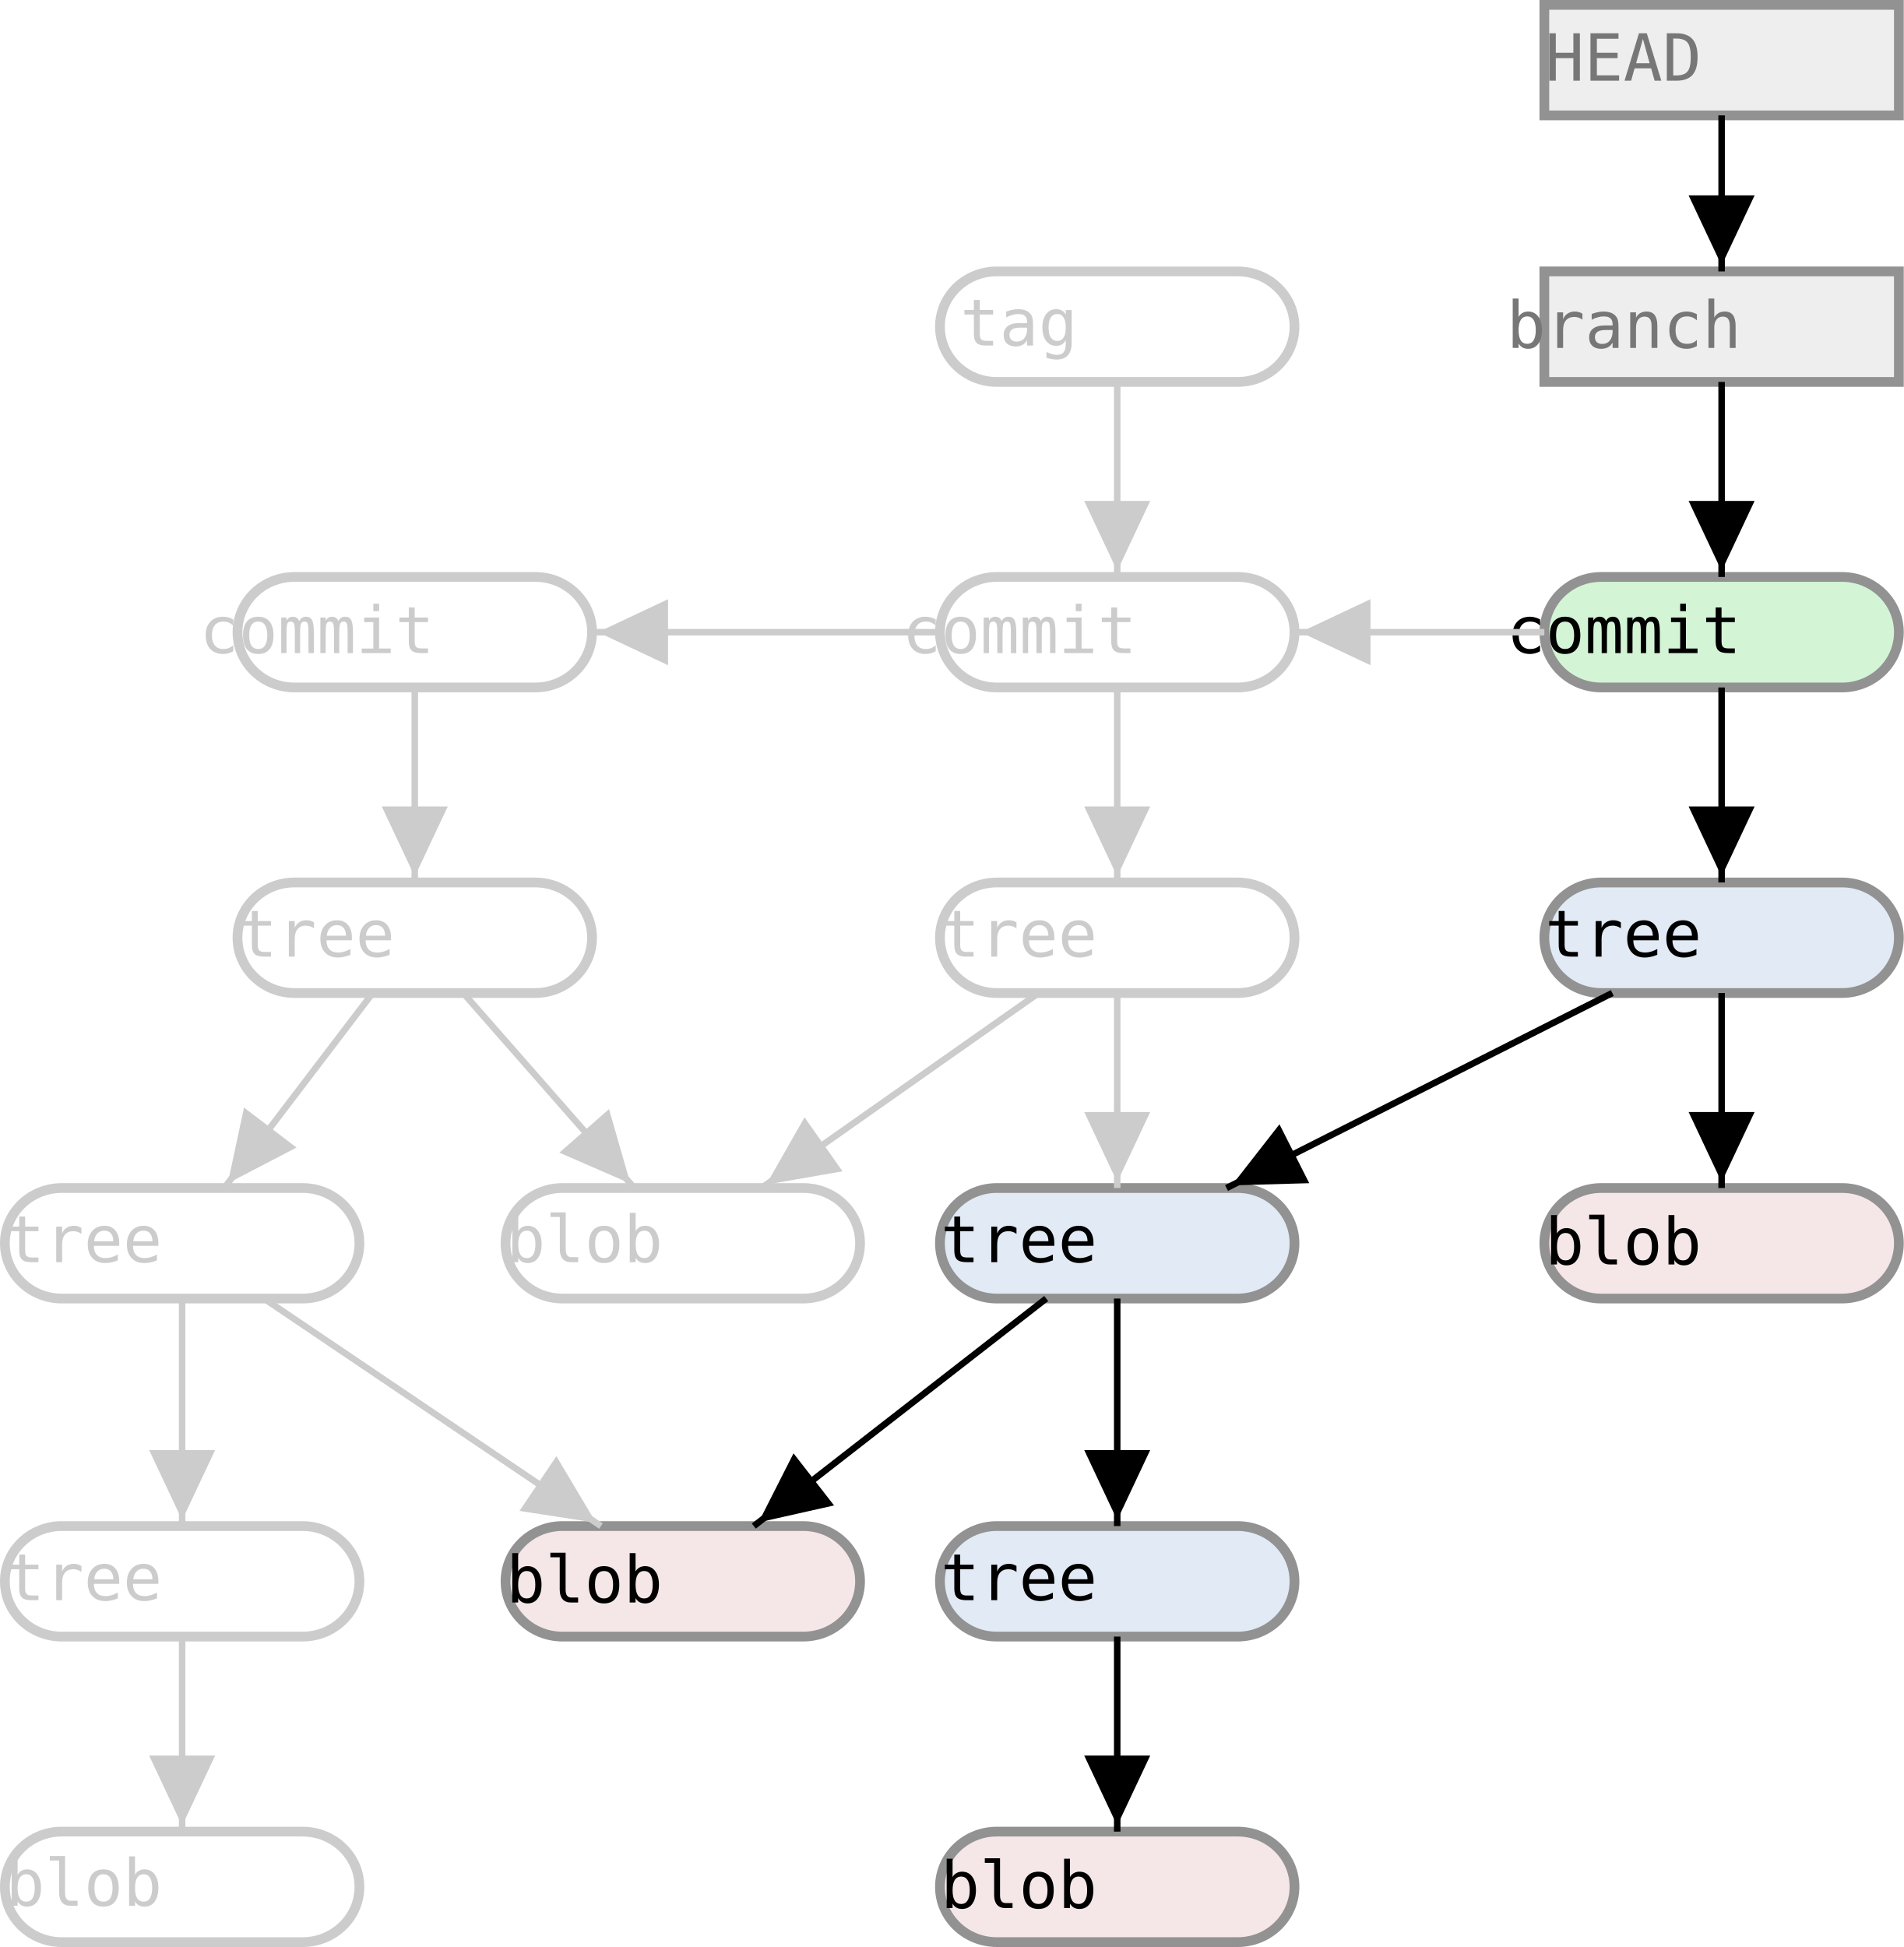
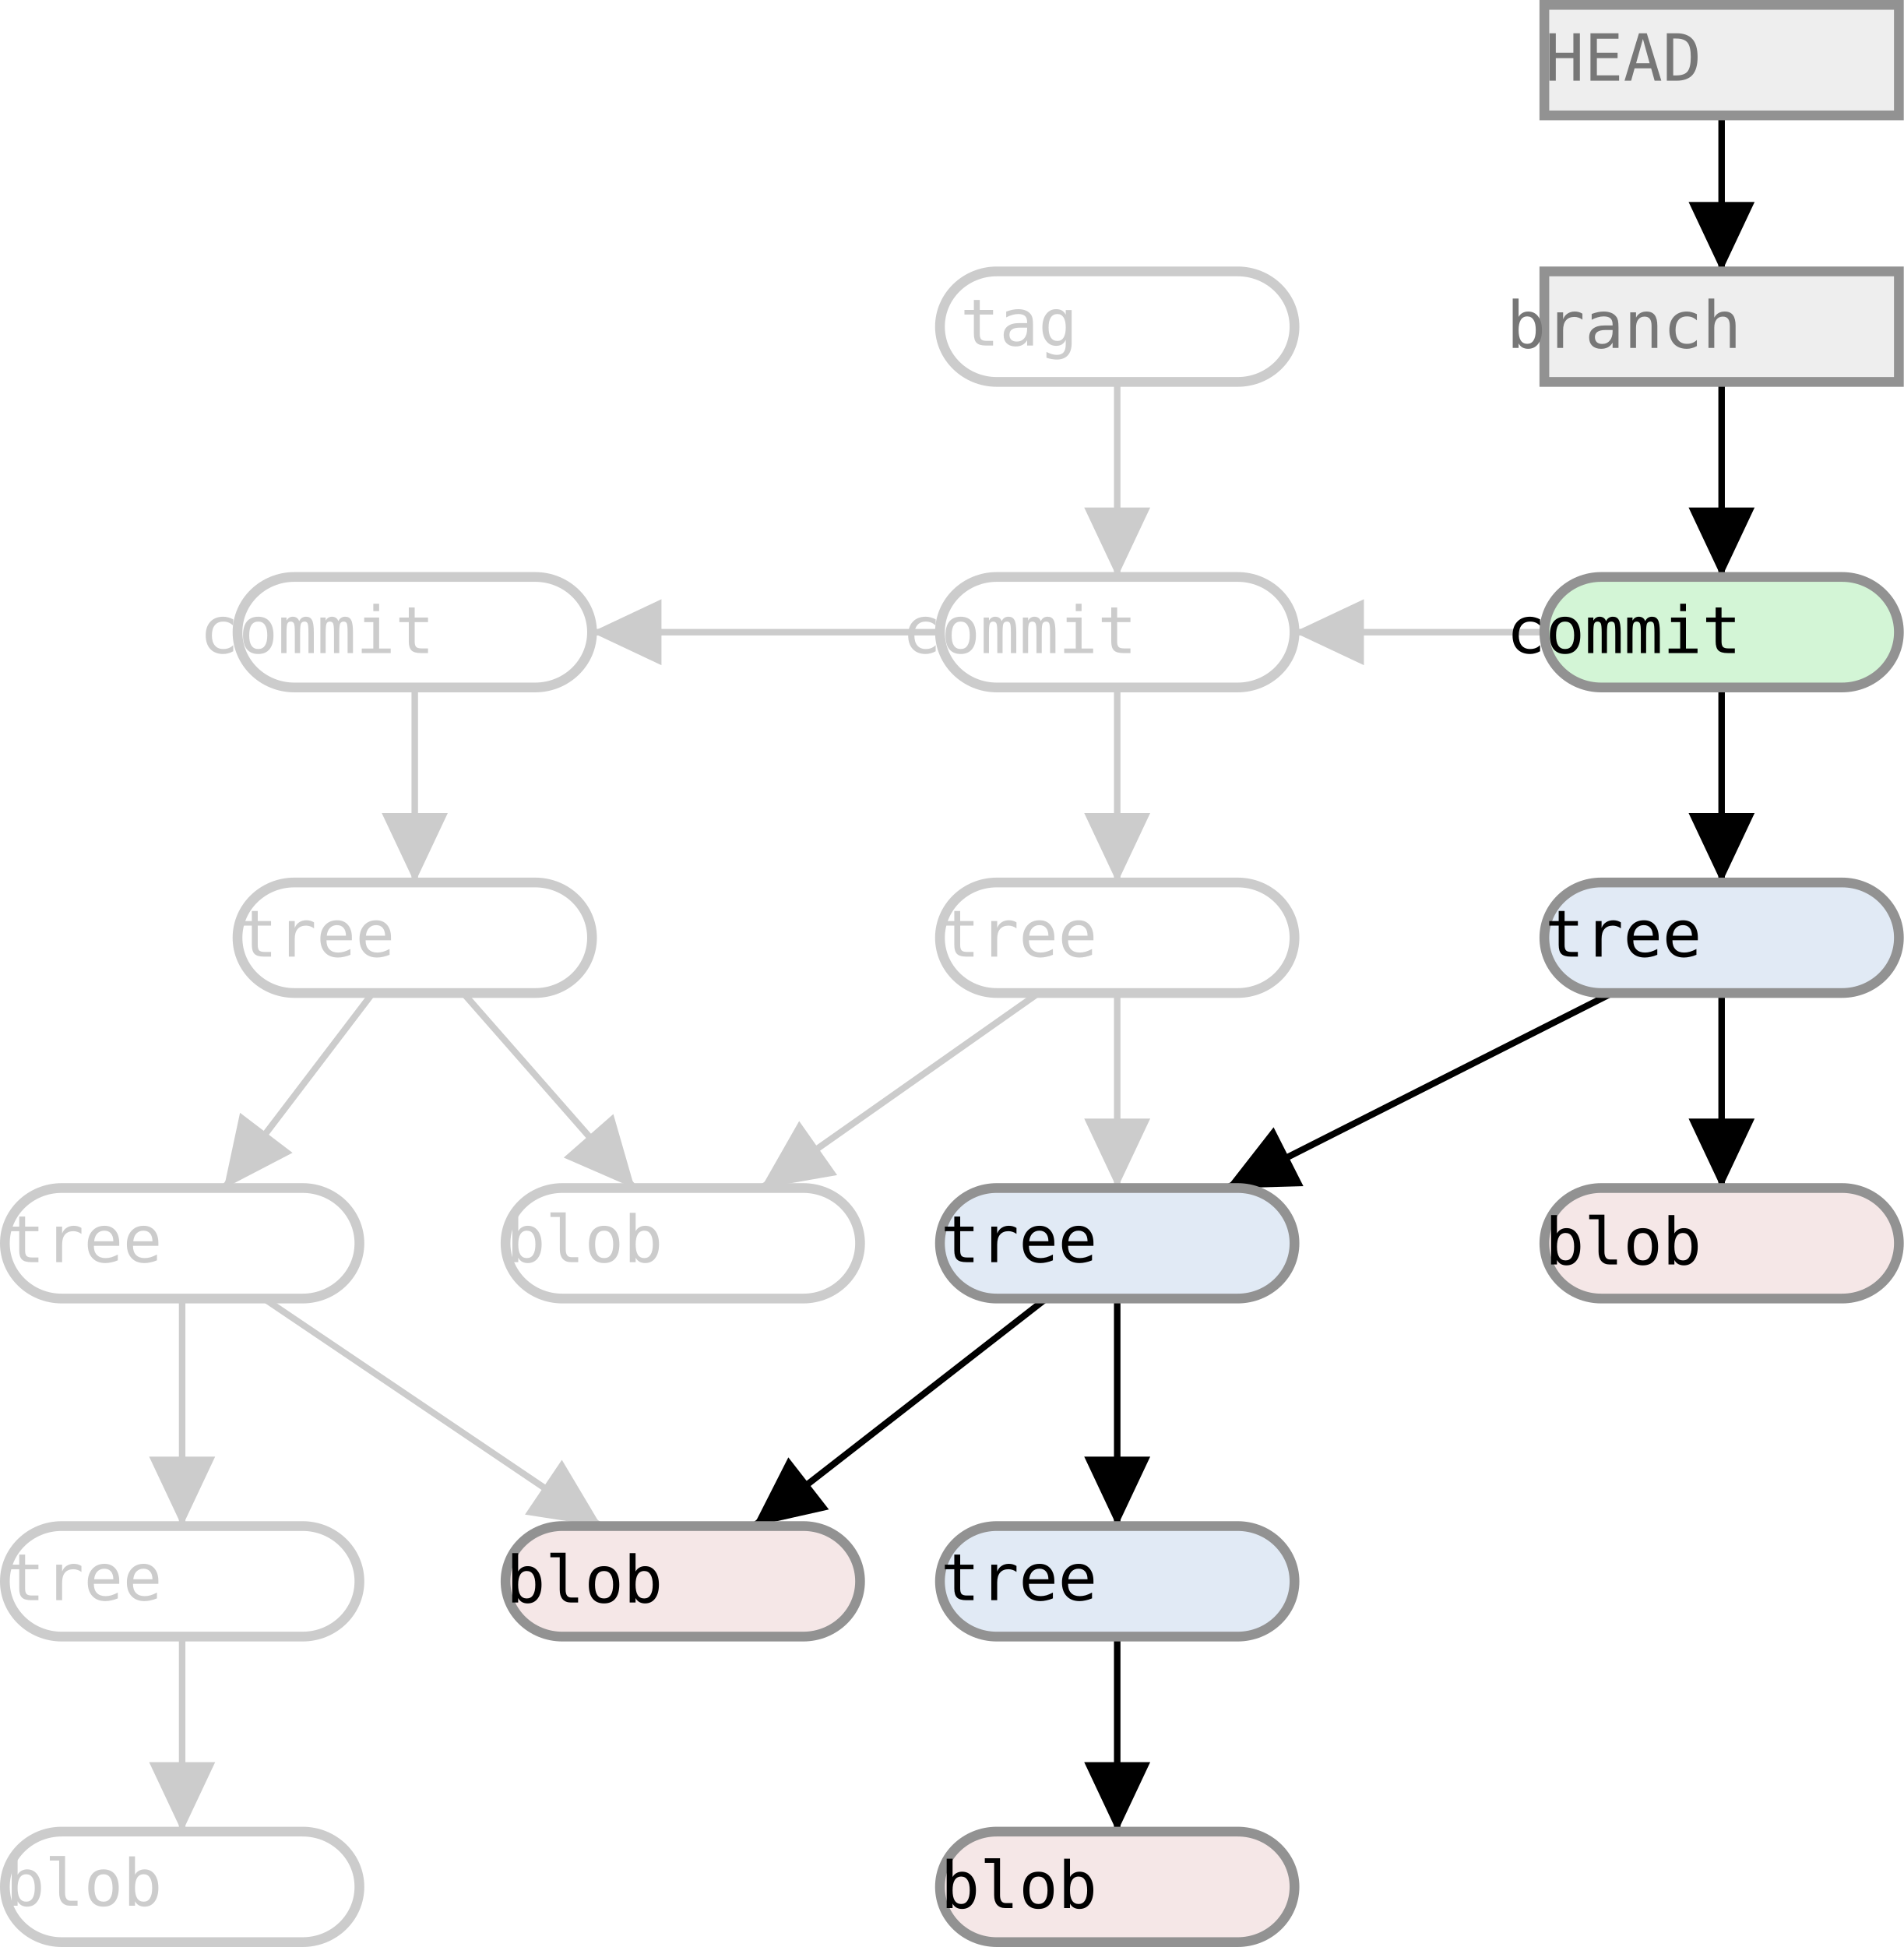
<svg xmlns="http://www.w3.org/2000/svg" width="292.873" height="299.5" version="1.1" id="svg86" xml:space="preserve">
  <defs id="defs6">
-     <marker orient="auto" refY="0" refX="0" id="Arrow1Lend_000000_1.000000px" style="overflow:visible">
-       <path id="path_Arrow1Lend_000000_1.000000px" d="M -5,0 V -2 L 0,0 -5,2 Z" style="fill:#000000;fill-rule:evenodd;stroke:#000000;stroke-width:1px;marker-start:none" />
-     </marker>
-     <marker orient="auto" refY="0" refX="0" id="Arrow1Lend_cccccc_1.000000px" style="overflow:visible">
-       <path id="path_Arrow1Lend_cccccc_1.000000px" d="M -5,0 V -2 L 0,0 -5,2 Z" style="fill:#cccccc;fill-rule:evenodd;stroke:#cccccc;stroke-width:1px;marker-start:none" />
-     </marker>
-     <marker orient="auto" refY="0" refX="0" id="Arrow1Lend_000000_1.000000px-4" style="overflow:visible">
-       <path id="path_Arrow1Lend_000000_1.000000px-74" d="M -5,0 V -2 L 0,0 -5,2 Z" style="fill:#000000;fill-rule:evenodd;stroke:#000000;stroke-width:1px;marker-start:none" />
-     </marker>
-     <rect x="318.086" y="219.016" width="10.384" height="29.798" id="rect3302" />
-     <marker orient="auto" refY="0" refX="0" id="Arrow1Lend_000000_1.000000px-6" style="overflow:visible">
-       <path id="path_Arrow1Lend_000000_1.000000px-7" d="M -5,0 V -2 L 0,0 -5,2 Z" style="fill:#000000;fill-rule:evenodd;stroke:#000000;stroke-width:1px;marker-start:none" />
-     </marker>
-     <marker style="overflow:visible" id="TriangleStart-0-1-82" refX="4" refY="0" orient="auto-start-reverse" markerWidth="10.784" markerHeight="10.155" viewBox="0 0 5.324 6.155" preserveAspectRatio="none">
-       <path transform="scale(0.5)" style="fill:context-stroke;fill-rule:evenodd;stroke:context-stroke;stroke-width:1pt" d="M 5.77,0 -2.88,5 V -5 Z" id="path135-8-9-9" />
-     </marker>
-     <marker style="overflow:visible" id="TriangleStart-0-1-82-4" refX="4" refY="0" orient="auto-start-reverse" markerWidth="10.784" markerHeight="10.155" viewBox="0 0 5.324 6.155" preserveAspectRatio="none">
-       <path transform="scale(0.5)" style="fill:context-stroke;fill-rule:evenodd;stroke:context-stroke;stroke-width:1pt" d="M 5.77,0 -2.88,5 V -5 Z" id="path135-8-9-9-3" />
-     </marker>
-     <marker style="overflow:visible" id="TriangleStart-0-1-82-7" refX="4" refY="0" orient="auto-start-reverse" markerWidth="10.784" markerHeight="10.155" viewBox="0 0 5.324 6.155" preserveAspectRatio="none">
-       <path transform="scale(0.5)" style="fill:context-stroke;fill-rule:evenodd;stroke:context-stroke;stroke-width:1pt" d="M 5.77,0 -2.88,5 V -5 Z" id="path135-8-9-9-8" />
-     </marker>
-     <marker style="overflow:visible" id="TriangleStart-0-1-82-8" refX="4" refY="0" orient="auto-start-reverse" markerWidth="10.784" markerHeight="10.155" viewBox="0 0 5.324 6.155" preserveAspectRatio="none">
-       <path transform="scale(0.5)" style="fill:context-stroke;fill-rule:evenodd;stroke:context-stroke;stroke-width:1pt" d="M 5.77,0 -2.88,5 V -5 Z" id="path135-8-9-9-84" />
-     </marker>
-     <marker style="overflow:visible" id="TriangleStart-0-1-82-1" refX="4" refY="0" orient="auto-start-reverse" markerWidth="10.784" markerHeight="10.155" viewBox="0 0 5.324 6.155" preserveAspectRatio="none">
-       <path transform="scale(0.5)" style="fill:context-stroke;fill-rule:evenodd;stroke:context-stroke;stroke-width:1pt" d="M 5.77,0 -2.88,5 V -5 Z" id="path135-8-9-9-4" />
-     </marker>
-     <marker style="overflow:visible" id="TriangleStart-0-1-82-2" refX="4" refY="0" orient="auto-start-reverse" markerWidth="10.784" markerHeight="10.155" viewBox="0 0 5.324 6.155" preserveAspectRatio="none">
-       <path transform="scale(0.5)" style="fill:context-stroke;fill-rule:evenodd;stroke:context-stroke;stroke-width:1pt" d="M 5.77,0 -2.88,5 V -5 Z" id="path135-8-9-9-0" />
-     </marker>
-     <marker style="overflow:visible" id="TriangleStart-0-1-82-9" refX="4" refY="0" orient="auto-start-reverse" markerWidth="10.784" markerHeight="10.155" viewBox="0 0 5.324 6.155" preserveAspectRatio="none">
-       <path transform="scale(0.5)" style="fill:context-stroke;fill-rule:evenodd;stroke:context-stroke;stroke-width:1pt" d="M 5.77,0 -2.88,5 V -5 Z" id="path135-8-9-9-2" />
-     </marker>
-     <marker style="overflow:visible" id="TriangleStart-0-1-82-49" refX="4" refY="0" orient="auto-start-reverse" markerWidth="10.784" markerHeight="10.155" viewBox="0 0 5.324 6.155" preserveAspectRatio="none">
+     <marker style="overflow:visible" id="TriangleStart-0-1-82-49" refX="3.5" refY="0" orient="auto-start-reverse" markerWidth="10.784" markerHeight="10.155" viewBox="0 0 5.324 6.155" preserveAspectRatio="none">
      <path transform="scale(0.5)" style="fill:context-stroke;fill-rule:evenodd;stroke:context-stroke;stroke-width:1pt" d="M 5.77,0 -2.88,5 V -5 Z" id="path135-8-9-9-5" />
    </marker>
-     <marker style="overflow:visible" id="TriangleStart-0-1-82-87" refX="4" refY="0" orient="auto-start-reverse" markerWidth="10.784" markerHeight="10.155" viewBox="0 0 5.324 6.155" preserveAspectRatio="none">
-       <path transform="scale(0.5)" style="fill:context-stroke;fill-rule:evenodd;stroke:context-stroke;stroke-width:1pt" d="M 5.77,0 -2.88,5 V -5 Z" id="path135-8-9-9-1" />
-     </marker>
-     <marker style="overflow:visible" id="TriangleStart-0-1-82-27" refX="4" refY="0" orient="auto-start-reverse" markerWidth="10.784" markerHeight="10.155" viewBox="0 0 5.324 6.155" preserveAspectRatio="none">
-       <path transform="scale(0.5)" style="fill:context-stroke;fill-rule:evenodd;stroke:context-stroke;stroke-width:1pt" d="M 5.77,0 -2.88,5 V -5 Z" id="path135-8-9-9-22" />
-     </marker>
-     <marker style="overflow:visible" id="TriangleStart-0-1-82-0" refX="4" refY="0" orient="auto-start-reverse" markerWidth="10.784" markerHeight="10.155" viewBox="0 0 5.324 6.155" preserveAspectRatio="none">
-       <path transform="scale(0.5)" style="fill:context-stroke;fill-rule:evenodd;stroke:context-stroke;stroke-width:1pt" d="M 5.77,0 -2.88,5 V -5 Z" id="path135-8-9-9-6" />
-     </marker>
-     <marker style="overflow:visible" id="TriangleStart-0-1-82-5" refX="4" refY="0" orient="auto-start-reverse" markerWidth="10.784" markerHeight="10.155" viewBox="0 0 5.324 6.155" preserveAspectRatio="none">
-       <path transform="scale(0.5)" style="fill:context-stroke;fill-rule:evenodd;stroke:context-stroke;stroke-width:1pt" d="M 5.77,0 -2.88,5 V -5 Z" id="path135-8-9-9-9" />
-     </marker>
-     <marker style="overflow:visible" id="TriangleStart-0-1-82-90" refX="4" refY="0" orient="auto-start-reverse" markerWidth="10.784" markerHeight="10.155" viewBox="0 0 5.324 6.155" preserveAspectRatio="none">
-       <path transform="scale(0.5)" style="fill:context-stroke;fill-rule:evenodd;stroke:context-stroke;stroke-width:1pt" d="M 5.77,0 -2.88,5 V -5 Z" id="path135-8-9-9-91" />
-     </marker>
-     <marker style="overflow:visible" id="TriangleStart-0-1-82-11" refX="4" refY="0" orient="auto-start-reverse" markerWidth="10.784" markerHeight="10.155" viewBox="0 0 5.324 6.155" preserveAspectRatio="none">
-       <path transform="scale(0.5)" style="fill:context-stroke;fill-rule:evenodd;stroke:context-stroke;stroke-width:1pt" d="M 5.77,0 -2.88,5 V -5 Z" id="path135-8-9-9-59" />
-     </marker>
-     <marker style="overflow:visible" id="TriangleStart-0-1-82-73" refX="4" refY="0" orient="auto-start-reverse" markerWidth="10.784" markerHeight="10.155" viewBox="0 0 5.324 6.155" preserveAspectRatio="none">
-       <path transform="scale(0.5)" style="fill:context-stroke;fill-rule:evenodd;stroke:context-stroke;stroke-width:1pt" d="M 5.77,0 -2.88,5 V -5 Z" id="path135-8-9-9-65" />
-     </marker>
-     <marker style="overflow:visible" id="TriangleStart-0-1-82-94" refX="4" refY="0" orient="auto-start-reverse" markerWidth="10.784" markerHeight="10.155" viewBox="0 0 5.324 6.155" preserveAspectRatio="none">
-       <path transform="scale(0.5)" style="fill:context-stroke;fill-rule:evenodd;stroke:context-stroke;stroke-width:1pt" d="M 5.77,0 -2.88,5 V -5 Z" id="path135-8-9-9-81" />
-     </marker>
-     <marker style="overflow:visible" id="TriangleStart-0-1-82-93" refX="4" refY="0" orient="auto-start-reverse" markerWidth="10.784" markerHeight="10.155" viewBox="0 0 5.324 6.155" preserveAspectRatio="none">
-       <path transform="scale(0.5)" style="fill:context-stroke;fill-rule:evenodd;stroke:context-stroke;stroke-width:1pt" d="M 5.77,0 -2.88,5 V -5 Z" id="path135-8-9-9-90" />
-     </marker>
-     <marker style="overflow:visible" id="TriangleStart-0-1-82-85" refX="4" refY="0" orient="auto-start-reverse" markerWidth="10.784" markerHeight="10.155" viewBox="0 0 5.324 6.155" preserveAspectRatio="none">
-       <path transform="scale(0.5)" style="fill:context-stroke;fill-rule:evenodd;stroke:context-stroke;stroke-width:1pt" d="M 5.77,0 -2.88,5 V -5 Z" id="path135-8-9-9-09" />
-     </marker>
-     <marker style="overflow:visible" id="TriangleStart-0-1-82-56" refX="4" refY="0" orient="auto-start-reverse" markerWidth="10.784" markerHeight="10.155" viewBox="0 0 5.324 6.155" preserveAspectRatio="none">
-       <path transform="scale(0.5)" style="fill:context-stroke;fill-rule:evenodd;stroke:context-stroke;stroke-width:1pt" d="M 5.77,0 -2.88,5 V -5 Z" id="path135-8-9-9-11" />
-     </marker>
-     <marker style="overflow:visible" id="TriangleStart-0-1-82-98" refX="4" refY="0" orient="auto-start-reverse" markerWidth="10.784" markerHeight="10.155" viewBox="0 0 5.324 6.155" preserveAspectRatio="none">
-       <path transform="scale(0.5)" style="fill:context-stroke;fill-rule:evenodd;stroke:context-stroke;stroke-width:1pt" d="M 5.77,0 -2.88,5 V -5 Z" id="path135-8-9-9-48" />
-     </marker>
  </defs>
+   <path style="display:inline;fill:none;fill-rule:evenodd;stroke:#cccccc;stroke-width:1px;stroke-linecap:butt;stroke-linejoin:miter;stroke-opacity:1;marker-end:url(#TriangleStart-0-1-82-49)" d="m 159.786,152.75 -42.659,30" id="a_1-1-6-9" />
+   <path style="display:inline;fill:none;fill-rule:evenodd;stroke:#cccccc;stroke-width:1px;stroke-linecap:butt;stroke-linejoin:miter;stroke-opacity:1;marker-end:url(#TriangleStart-0-1-82-49)" d="m 171.872,58.75 v 30" id="a_1-1-6-9-61" />
+   <path style="display:inline;fill:none;fill-rule:evenodd;stroke:#cccccc;stroke-width:1px;stroke-linecap:butt;stroke-linejoin:miter;stroke-opacity:1;marker-end:url(#TriangleStart-0-1-82-49)" d="m 171.872,105.75 v 30" id="a_1-1-6-9-1" />
+   <path style="display:inline;fill:none;fill-rule:evenodd;stroke:#cccccc;stroke-width:1px;stroke-linecap:butt;stroke-linejoin:miter;stroke-opacity:1;marker-end:url(#TriangleStart-0-1-82-49)" d="m 71.264,152.75 26.319,30" id="a_1-1-6-9-4" />
+   <path style="display:inline;fill:none;fill-rule:evenodd;stroke:#cccccc;stroke-width:1px;stroke-linecap:butt;stroke-linejoin:miter;stroke-opacity:1;marker-end:url(#TriangleStart-0-1-82-49)" d="m 57.335,152.75 -22.843,30" id="a_1-1-6-9-77" />
+   <path style="display:inline;fill:none;fill-rule:evenodd;stroke:#cccccc;stroke-width:1px;stroke-linecap:butt;stroke-linejoin:miter;stroke-opacity:1;marker-end:url(#TriangleStart-0-1-82-49)" d="m 28.02,199.75 v 35" id="a_1-1-6-9-776" />
+   <path style="display:inline;fill:none;fill-rule:evenodd;stroke:#cccccc;stroke-width:1px;stroke-linecap:butt;stroke-linejoin:miter;stroke-opacity:1;marker-end:url(#TriangleStart-0-1-82-49)" d="m 28.02,251.75 0,30" id="a_1-1-6-9-63" />
+   <path style="display:inline;fill:none;fill-rule:evenodd;stroke:#cccccc;stroke-width:1px;stroke-linecap:butt;stroke-linejoin:miter;stroke-opacity:1;marker-end:url(#TriangleStart-0-1-82-49)" d="m 40.61,199.75 51.84,35" id="a_1-1-6-9-2" />
+   <path style="display:inline;fill:none;fill-rule:evenodd;stroke:#cccccc;stroke-width:1px;stroke-linecap:butt;stroke-linejoin:miter;stroke-opacity:1;marker-end:url(#TriangleStart-0-1-82-49)" d="M 144.602,97.25 H 91.077" id="a_1-1-6-9-5" />
+   <path style="display:inline;fill:none;fill-rule:evenodd;stroke:#cccccc;stroke-width:1px;stroke-linecap:butt;stroke-linejoin:miter;stroke-opacity:1;marker-end:url(#TriangleStart-0-1-82-49)" d="M 237.582,97.25 H 199.143" id="a_1-1-6-9-10" />
+   <path style="display:inline;fill:none;fill-rule:evenodd;stroke:#cccccc;stroke-width:1px;stroke-linecap:butt;stroke-linejoin:miter;stroke-opacity:1;marker-end:url(#TriangleStart-0-1-82-49)" d="m 63.807,105.75 v 30" id="a_1-1-6-9-8" />
+   <path style="display:inline;fill:none;fill-rule:evenodd;stroke:#cccccc;stroke-width:1px;stroke-linecap:butt;stroke-linejoin:miter;stroke-opacity:1;marker-end:url(#TriangleStart-0-1-82-49)" d="m 171.872,152.75 v 30" id="a_1-1-6-9-638" />
+   <path style="display:inline;fill:none;fill-rule:evenodd;stroke:#000000;stroke-width:1px;stroke-linecap:butt;stroke-linejoin:miter;stroke-opacity:1;marker-end:url(#TriangleStart-0-1-82-49)" d="m 264.852,17.75 v 24" id="a_1-1-6-9-0" />
+   <path style="display:inline;fill:none;fill-rule:evenodd;stroke:#000000;stroke-width:1px;stroke-linecap:butt;stroke-linejoin:miter;stroke-opacity:1;marker-end:url(#TriangleStart-0-1-82-49)" d="m 264.852,58.75 v 30" id="a_1-1-6-9-6" />
+   <path style="display:inline;fill:none;fill-rule:evenodd;stroke:#000000;stroke-width:1px;stroke-linecap:butt;stroke-linejoin:miter;stroke-opacity:1;marker-end:url(#TriangleStart-0-1-82-49)" d="m 264.852,105.75 v 30" id="a_1-1-6-9-3" />
+   <path style="display:inline;fill:none;fill-rule:evenodd;stroke:#000000;stroke-width:1px;stroke-linecap:butt;stroke-linejoin:miter;stroke-opacity:1;marker-end:url(#TriangleStart-0-1-82-49)" d="m 264.852,152.75 v 30" id="a_1-1-6-9-9" />
+   <path style="display:inline;fill:none;fill-rule:evenodd;stroke:#000000;stroke-width:1px;stroke-linecap:butt;stroke-linejoin:miter;stroke-opacity:1;marker-end:url(#TriangleStart-0-1-82-49)" d="m 171.872,199.75 v 35" id="a_1-1-6-9-68" />
+   <path style="display:inline;fill:none;fill-rule:evenodd;stroke:#000000;stroke-width:1px;stroke-linecap:butt;stroke-linejoin:miter;stroke-opacity:1;marker-end:url(#TriangleStart-0-1-82-49)" d="m 171.872,251.75 v 30" id="a_1-1-6-9-66" />
+   <path style="display:inline;fill:none;fill-rule:evenodd;stroke:#000000;stroke-width:1px;stroke-linecap:butt;stroke-linejoin:miter;stroke-opacity:1;marker-end:url(#TriangleStart-0-1-82-49)" d="m 160.948,199.75 -44.983,35" id="a_1-1-6-9-04" />
+   <path style="display:inline;fill:none;fill-rule:evenodd;stroke:#000000;stroke-width:1px;stroke-linecap:butt;stroke-linejoin:miter;stroke-opacity:1;marker-end:url(#TriangleStart-0-1-82-49)" d="m 248.037,152.75 -59.349,30" id="a_1-1-6-9-7" />
  <g id="g3611" transform="translate(3.020309,0.75)">
    <rect id="1215" width="54.541" height="17" x="234.562" y="88" rx="8.745" ry="8.5" style="fill:#d3f5d6;stroke:#929292;stroke-width:1.5;stroke-dasharray:none;stroke-opacity:1" />
    <text id="1215_text" x="240.582" y="89.21" style="font-size:10px;font-family:Inconsolata;fill:#cccccc;stroke:#cccccc;stroke-width:0">
      <tspan id="1215_line1" text-anchor="middle" x="261.832" y="99.71" text-align="center" font-family="Inconsolata" font-size="10px" fill="#000000" stroke="#000000">commit</tspan>
    </text>
  </g>
  <g id="g3611-6" transform="translate(-89.95968,0.75)">
    <rect id="1215-9" width="54.541" height="17" x="234.562" y="88" rx="8.745" ry="8.5" style="fill:none;fill-opacity:1;stroke:#cccccc;stroke-width:1.5;stroke-dasharray:none;stroke-opacity:1" />
    <text id="1215_text-3" x="240.582" y="89.21" style="font-size:10px;font-family:Inconsolata;fill:#cccccc;fill-opacity:1;stroke:#cccccc;stroke-width:0">
      <tspan id="1215_line1-7" text-anchor="middle" x="261.832" y="99.71" text-align="center" font-family="Inconsolata" font-size="10px" fill="#000000" stroke="#000000" style="fill:#cccccc;fill-opacity:1">commit</tspan>
    </text>
  </g>
  <g id="g3611-6-4" transform="translate(-198.0249,0.75)">
    <rect id="1215-9-5" width="54.541" height="17" x="234.562" y="88" rx="8.745" ry="8.5" style="fill:none;fill-opacity:1;stroke:#cccccc;stroke-width:1.5;stroke-dasharray:none;stroke-opacity:1" />
    <text id="1215_text-3-2" x="240.582" y="89.21" style="font-size:10px;font-family:Inconsolata;fill:#cccccc;fill-opacity:1;stroke:#cccccc;stroke-width:0">
      <tspan id="1215_line1-7-5" text-anchor="middle" x="261.832" y="99.71" text-align="center" font-family="Inconsolata" font-size="10px" fill="#000000" stroke="#000000" style="fill:#cccccc;fill-opacity:1">commit</tspan>
    </text>
  </g>
  <g id="g3594" transform="translate(3.020309,0.75)">
    <rect id="1215-3" width="54.541" height="17" x="234.562" y="135" rx="8.745" ry="8.5" style="fill:#e1eaf5;fill-opacity:1;stroke:#929292;stroke-width:1.5;stroke-dasharray:none;stroke-opacity:1" />
    <text id="1216_text" x="246.769" y="135.905" style="font-size:10px;font-family:Inconsolata;fill:#cccccc;stroke:#cccccc;stroke-width:0">
      <tspan id="1216_line1" text-anchor="middle" x="261.769" y="146.405" text-align="center" font-family="Inconsolata" font-size="10px" fill="#000000" stroke="#000000">tree</tspan>
    </text>
  </g>
  <g id="g3594-0" transform="translate(-89.95968,99.75)">
    <rect id="1215-3-2" width="54.541" height="17" x="234.562" y="135" rx="8.745" ry="8.5" style="fill:#e1eaf5;fill-opacity:1;stroke:#929292;stroke-width:1.5;stroke-dasharray:none;stroke-opacity:1" />
    <text id="1216_text-3" x="246.769" y="135.905" style="font-size:10px;font-family:Inconsolata;fill:#cccccc;stroke:#cccccc;stroke-width:0">
      <tspan id="1216_line1-7" text-anchor="middle" x="261.769" y="146.405" text-align="center" font-family="Inconsolata" font-size="10px" fill="#000000" stroke="#000000">tree</tspan>
    </text>
  </g>
  <g id="g3594-5" transform="translate(-89.95968,47.75)">
    <rect id="1215-3-9" width="54.541" height="17" x="234.562" y="135" rx="8.745" ry="8.5" style="fill:#e1eaf5;fill-opacity:1;stroke:#929292;stroke-width:1.5;stroke-dasharray:none;stroke-opacity:1" />
    <text id="1216_text-2" x="246.769" y="135.905" style="font-size:10px;font-family:Inconsolata;fill:#cccccc;stroke:#cccccc;stroke-width:0">
      <tspan id="1216_line1-2" text-anchor="middle" x="261.769" y="146.405" text-align="center" font-family="Inconsolata" font-size="10px" fill="#000000" stroke="#000000">tree</tspan>
    </text>
  </g>
  <g id="g3594-8" transform="translate(-89.95968,0.75)" style="stroke:#cccccc;stroke-opacity:1">
    <rect id="1215-3-97" width="54.541" height="17" x="234.562" y="135" rx="8.745" ry="8.5" style="fill:none;fill-opacity:1;stroke:#cccccc;stroke-width:1.5;stroke-dasharray:none;stroke-opacity:1" />
    <text id="1216_text-36" x="246.769" y="135.905" style="font-size:10px;font-family:Inconsolata;fill:#cccccc;fill-opacity:1;stroke:#cccccc;stroke-width:0;stroke-opacity:1">
      <tspan id="1216_line1-1" text-anchor="middle" x="261.769" y="146.405" text-align="center" font-family="Inconsolata" font-size="10px" fill="#000000" stroke="#000000" style="fill:#cccccc;fill-opacity:1;stroke:#cccccc;stroke-opacity:1">tree</tspan>
    </text>
  </g>
  <g id="g3594-8-5" transform="translate(-89.95968,-93.25)" style="stroke:#cccccc;stroke-opacity:1">
    <rect id="1215-3-97-47" width="54.541" height="17" x="234.562" y="135" rx="8.745" ry="8.5" style="fill:none;fill-opacity:1;stroke:#cccccc;stroke-width:1.5;stroke-dasharray:none;stroke-opacity:1" />
    <text id="1216_text-36-6" x="246.769" y="135.905" style="font-size:10px;font-family:Inconsolata;fill:#cccccc;fill-opacity:1;stroke:#cccccc;stroke-width:0;stroke-opacity:1">
      <tspan id="1216_line1-1-5" text-anchor="middle" x="261.769" y="146.405" text-align="center" font-family="Inconsolata" font-size="10px" fill="#000000" stroke="#000000" style="fill:#cccccc;fill-opacity:1;stroke:#cccccc;stroke-opacity:1">tag</tspan>
    </text>
  </g>
  <g id="g3594-8-9" transform="translate(-198.0249,0.75)" style="stroke:#cccccc;stroke-opacity:1">
    <rect id="1215-3-97-4" width="54.541" height="17" x="234.562" y="135" rx="8.745" ry="8.5" style="fill:none;fill-opacity:1;stroke:#cccccc;stroke-width:1.5;stroke-dasharray:none;stroke-opacity:1" />
    <text id="1216_text-36-7" x="246.769" y="135.905" style="font-size:10px;font-family:Inconsolata;fill:#cccccc;fill-opacity:1;stroke:#cccccc;stroke-width:0;stroke-opacity:1">
      <tspan id="1216_line1-1-8" text-anchor="middle" x="261.769" y="146.405" text-align="center" font-family="Inconsolata" font-size="10px" fill="#000000" stroke="#000000" style="fill:#cccccc;fill-opacity:1;stroke:#cccccc;stroke-opacity:1">tree</tspan>
    </text>
  </g>
  <g id="g3594-8-4" transform="translate(-233.8117,47.75)" style="stroke:#cccccc;stroke-opacity:1">
    <rect id="1215-3-97-5" width="54.541" height="17" x="234.562" y="135" rx="8.745" ry="8.5" style="fill:none;fill-opacity:1;stroke:#cccccc;stroke-width:1.5;stroke-dasharray:none;stroke-opacity:1" />
    <text id="1216_text-36-0" x="246.769" y="135.905" style="font-size:10px;font-family:Inconsolata;fill:#cccccc;fill-opacity:1;stroke:#cccccc;stroke-width:0;stroke-opacity:1">
      <tspan id="1216_line1-1-3" text-anchor="middle" x="261.769" y="146.405" text-align="center" font-family="Inconsolata" font-size="10px" fill="#000000" stroke="#000000" style="fill:#cccccc;fill-opacity:1;stroke:#cccccc;stroke-opacity:1">tree</tspan>
    </text>
  </g>
  <g id="g3594-8-6" transform="translate(-233.8117,99.75)" style="stroke:#cccccc;stroke-opacity:1">
    <rect id="1215-3-97-1" width="54.541" height="17" x="234.562" y="135" rx="8.745" ry="8.5" style="fill:none;fill-opacity:1;stroke:#cccccc;stroke-width:1.5;stroke-dasharray:none;stroke-opacity:1" />
    <text id="1216_text-36-06" x="246.769" y="135.905" style="font-size:10px;font-family:Inconsolata;fill:#cccccc;fill-opacity:1;stroke:#cccccc;stroke-width:0;stroke-opacity:1">
      <tspan id="1216_line1-1-32" text-anchor="middle" x="261.769" y="146.405" text-align="center" font-family="Inconsolata" font-size="10px" fill="#000000" stroke="#000000" style="fill:#cccccc;fill-opacity:1;stroke:#cccccc;stroke-opacity:1">tree</tspan>
    </text>
  </g>
  <g id="g3594-8-2" transform="translate(-156.7917,47.75)" style="stroke:#cccccc;stroke-opacity:1">
    <rect id="1215-3-97-9" width="54.541" height="17" x="234.562" y="135" rx="8.745" ry="8.5" style="fill:none;fill-opacity:1;stroke:#cccccc;stroke-width:1.5;stroke-dasharray:none;stroke-opacity:1" />
    <text id="1216_text-36-3" x="246.769" y="135.905" style="font-size:10px;font-family:Inconsolata;fill:#cccccc;fill-opacity:1;stroke:#cccccc;stroke-width:0;stroke-opacity:1">
      <tspan id="1216_line1-1-1" text-anchor="middle" x="261.769" y="146.405" text-align="center" font-family="Inconsolata" font-size="10px" fill="#000000" stroke="#000000" style="fill:#cccccc;fill-opacity:1;stroke:#cccccc;stroke-opacity:1">blob</tspan>
    </text>
  </g>
  <g id="g3594-8-2-0" transform="translate(-233.8117,146.75)" style="stroke:#cccccc;stroke-opacity:1">
    <rect id="1215-3-97-9-6" width="54.541" height="17" x="234.562" y="135" rx="8.745" ry="8.5" style="fill:none;fill-opacity:1;stroke:#cccccc;stroke-width:1.5;stroke-dasharray:none;stroke-opacity:1" />
    <text id="1216_text-36-3-1" x="246.769" y="135.905" style="font-size:10px;font-family:Inconsolata;fill:#cccccc;fill-opacity:1;stroke:#cccccc;stroke-width:0;stroke-opacity:1">
      <tspan id="1216_line1-1-1-5" text-anchor="middle" x="261.769" y="146.405" text-align="center" font-family="Inconsolata" font-size="10px" fill="#000000" stroke="#000000" style="fill:#cccccc;fill-opacity:1;stroke:#cccccc;stroke-opacity:1">blob</tspan>
    </text>
  </g>
  <g id="g3577" transform="translate(3.020309,0.75)">
    <rect id="1215-6" width="54.541" height="17" x="234.562" y="182" rx="8.745" ry="8.5" style="fill:#f5e7e7;fill-opacity:1;stroke:#929292;stroke-width:1.5;stroke-dasharray:none;stroke-opacity:1" />
    <text id="1219_text" x="246.752" y="183.26" style="font-size:10px;font-family:Inconsolata;fill:#cccccc;stroke:#cccccc;stroke-width:0">
      <tspan id="1219_line1" text-anchor="middle" x="261.752" y="193.76" text-align="center" font-family="Inconsolata" font-size="10px" fill="#000000" stroke="#000000">blob</tspan>
    </text>
  </g>
  <g id="g3577-0" transform="translate(-89.95968,99.75)">
    <rect id="1215-6-6" width="54.541" height="17" x="234.562" y="182" rx="8.745" ry="8.5" style="fill:#f5e7e7;fill-opacity:1;stroke:#929292;stroke-width:1.5;stroke-dasharray:none;stroke-opacity:1" />
    <text id="1219_text-2" x="246.752" y="183.26" style="font-size:10px;font-family:Inconsolata;fill:#cccccc;stroke:#cccccc;stroke-width:0">
      <tspan id="1219_line1-61" text-anchor="middle" x="261.752" y="193.76" text-align="center" font-family="Inconsolata" font-size="10px" fill="#000000" stroke="#000000">blob</tspan>
    </text>
  </g>
  <g id="g3577-8" transform="translate(-156.7917,52.75)">
    <rect id="1215-6-7" width="54.541" height="17" x="234.562" y="182" rx="8.745" ry="8.5" style="fill:#f5e7e7;fill-opacity:1;stroke:#929292;stroke-width:1.5;stroke-dasharray:none;stroke-opacity:1" />
    <text id="1219_text-9" x="246.752" y="183.26" style="font-size:10px;font-family:Inconsolata;fill:#cccccc;stroke:#cccccc;stroke-width:0">
      <tspan id="1219_line1-2" text-anchor="middle" x="261.752" y="193.76" text-align="center" font-family="Inconsolata" font-size="10px" fill="#000000" stroke="#000000">blob</tspan>
    </text>
  </g>
  <g id="g3628" transform="translate(3.020309,0.75)">
    <rect id="1215-7" width="54.541" height="17" x="234.562" y="41" rx="0" ry="0" style="fill:#eeeeee;fill-opacity:1;stroke:#929292;stroke-width:1.5;stroke-dasharray:none;stroke-opacity:1" />
    <text id="1227_text" x="246.872" y="42.265" style="font-size:10px;font-family:Inconsolata;fill:#cccccc;stroke:#cccccc;stroke-width:0">
      <tspan id="1227_line1" text-anchor="middle" x="261.872" y="52.765" text-align="center" font-family="Inconsolata" font-size="10px" fill="#777777" stroke="#777777">branch</tspan>
    </text>
  </g>
  <g id="g3645" transform="translate(3.020309,0.75)">
    <rect id="1215-5" width="54.541" height="17" x="234.562" y="-3.8146972e-08" rx="0" ry="0" style="fill:#eeeeee;fill-opacity:1;stroke:#929292;stroke-width:1.5;stroke-dasharray:none;stroke-opacity:1" />
    <text id="1228_text" x="251.762" y="1.165" style="font-size:10px;font-family:Inconsolata;fill:#cccccc;stroke:#cccccc;stroke-width:0">
      <tspan id="1228_line1" text-anchor="middle" x="261.762" y="11.665" text-align="center" font-family="Inconsolata" font-size="10px" fill="#777777" stroke="#777777">HEAD</tspan>
    </text>
  </g>
-   <path style="display:inline;fill:none;fill-rule:evenodd;stroke:#cccccc;stroke-width:1px;stroke-linecap:butt;stroke-linejoin:miter;stroke-opacity:1;marker-end:url(#TriangleStart-0-1-82)" d="m 159.786,152.75 -42.659,30" id="a_1-1-6-9" />
-   <path style="display:inline;fill:none;fill-rule:evenodd;stroke:#cccccc;stroke-width:1px;stroke-linecap:butt;stroke-linejoin:miter;stroke-opacity:1;marker-end:url(#TriangleStart-0-1-82-27)" d="m 171.872,58.75 v 30" id="a_1-1-6-9-61" />
-   <path style="display:inline;fill:none;fill-rule:evenodd;stroke:#cccccc;stroke-width:1px;stroke-linecap:butt;stroke-linejoin:miter;stroke-opacity:1;marker-end:url(#TriangleStart-0-1-82-0)" d="m 171.872,105.75 v 30" id="a_1-1-6-9-1" />
-   <path style="display:inline;fill:none;fill-rule:evenodd;stroke:#cccccc;stroke-width:1px;stroke-linecap:butt;stroke-linejoin:miter;stroke-opacity:1;marker-end:url(#TriangleStart-0-1-82-5)" d="m 71.264,152.75 26.319,30" id="a_1-1-6-9-4" />
-   <path style="display:inline;fill:none;fill-rule:evenodd;stroke:#cccccc;stroke-width:1px;stroke-linecap:butt;stroke-linejoin:miter;stroke-opacity:1;marker-end:url(#TriangleStart-0-1-82-90)" d="m 57.335,152.75 -22.843,30" id="a_1-1-6-9-77" />
-   <path style="display:inline;fill:none;fill-rule:evenodd;stroke:#cccccc;stroke-width:1px;stroke-linecap:butt;stroke-linejoin:miter;stroke-opacity:1;marker-end:url(#TriangleStart-0-1-82-11)" d="m 28.02,199.75 v 35" id="a_1-1-6-9-776" />
-   <path style="display:inline;fill:none;fill-rule:evenodd;stroke:#cccccc;stroke-width:1px;stroke-linecap:butt;stroke-linejoin:miter;stroke-opacity:1;marker-end:url(#TriangleStart-0-1-82-73)" d="m 28.02,251.75 0,30" id="a_1-1-6-9-63" />
-   <path style="display:inline;fill:none;fill-rule:evenodd;stroke:#cccccc;stroke-width:1px;stroke-linecap:butt;stroke-linejoin:miter;stroke-opacity:1;marker-end:url(#TriangleStart-0-1-82-94)" d="m 40.61,199.75 51.84,35" id="a_1-1-6-9-2" />
-   <path style="display:inline;fill:none;fill-rule:evenodd;stroke:#cccccc;stroke-width:1px;stroke-linecap:butt;stroke-linejoin:miter;stroke-opacity:1;marker-end:url(#TriangleStart-0-1-82-56)" d="M 144.602,97.25 H 91.077" id="a_1-1-6-9-5" />
-   <path style="display:inline;fill:none;fill-rule:evenodd;stroke:#cccccc;stroke-width:1px;stroke-linecap:butt;stroke-linejoin:miter;stroke-opacity:1;marker-end:url(#TriangleStart-0-1-82-98)" d="M 237.582,97.25 H 199.143" id="a_1-1-6-9-10" />
-   <path style="display:inline;fill:none;fill-rule:evenodd;stroke:#cccccc;stroke-width:1px;stroke-linecap:butt;stroke-linejoin:miter;stroke-opacity:1;marker-end:url(#TriangleStart-0-1-82-93)" d="m 63.807,105.75 v 30" id="a_1-1-6-9-8" />
-   <path style="display:inline;fill:none;fill-rule:evenodd;stroke:#cccccc;stroke-width:1px;stroke-linecap:butt;stroke-linejoin:miter;stroke-opacity:1;marker-end:url(#TriangleStart-0-1-82-85)" d="m 171.872,152.75 v 30" id="a_1-1-6-9-638" />
-   <path style="display:inline;fill:none;fill-rule:evenodd;stroke:#000000;stroke-width:1px;stroke-linecap:butt;stroke-linejoin:miter;stroke-opacity:1;marker-end:url(#TriangleStart-0-1-82-4)" d="m 264.852,17.75 v 24" id="a_1-1-6-9-0" />
-   <path style="display:inline;fill:none;fill-rule:evenodd;stroke:#000000;stroke-width:1px;stroke-linecap:butt;stroke-linejoin:miter;stroke-opacity:1;marker-end:url(#TriangleStart-0-1-82-7)" d="m 264.852,58.75 v 30" id="a_1-1-6-9-6" />
-   <path style="display:inline;fill:none;fill-rule:evenodd;stroke:#000000;stroke-width:1px;stroke-linecap:butt;stroke-linejoin:miter;stroke-opacity:1;marker-end:url(#TriangleStart-0-1-82-8)" d="m 264.852,105.75 v 30" id="a_1-1-6-9-3" />
-   <path style="display:inline;fill:none;fill-rule:evenodd;stroke:#000000;stroke-width:1px;stroke-linecap:butt;stroke-linejoin:miter;stroke-opacity:1;marker-end:url(#TriangleStart-0-1-82-1)" d="m 264.852,152.75 v 30" id="a_1-1-6-9-9" />
-   <path style="display:inline;fill:none;fill-rule:evenodd;stroke:#000000;stroke-width:1px;stroke-linecap:butt;stroke-linejoin:miter;stroke-opacity:1;marker-end:url(#TriangleStart-0-1-82-2)" d="m 171.872,199.75 v 35" id="a_1-1-6-9-68" />
-   <path style="display:inline;fill:none;fill-rule:evenodd;stroke:#000000;stroke-width:1px;stroke-linecap:butt;stroke-linejoin:miter;stroke-opacity:1;marker-end:url(#TriangleStart-0-1-82-9)" d="m 171.872,251.75 v 30" id="a_1-1-6-9-66" />
-   <path style="display:inline;fill:none;fill-rule:evenodd;stroke:#000000;stroke-width:1px;stroke-linecap:butt;stroke-linejoin:miter;stroke-opacity:1;marker-end:url(#TriangleStart-0-1-82-49)" d="m 160.948,199.75 -44.983,35" id="a_1-1-6-9-04" />
-   <path style="display:inline;fill:none;fill-rule:evenodd;stroke:#000000;stroke-width:1px;stroke-linecap:butt;stroke-linejoin:miter;stroke-opacity:1;marker-end:url(#TriangleStart-0-1-82-87)" d="m 248.037,152.75 -59.349,30" id="a_1-1-6-9-7" />
</svg>
